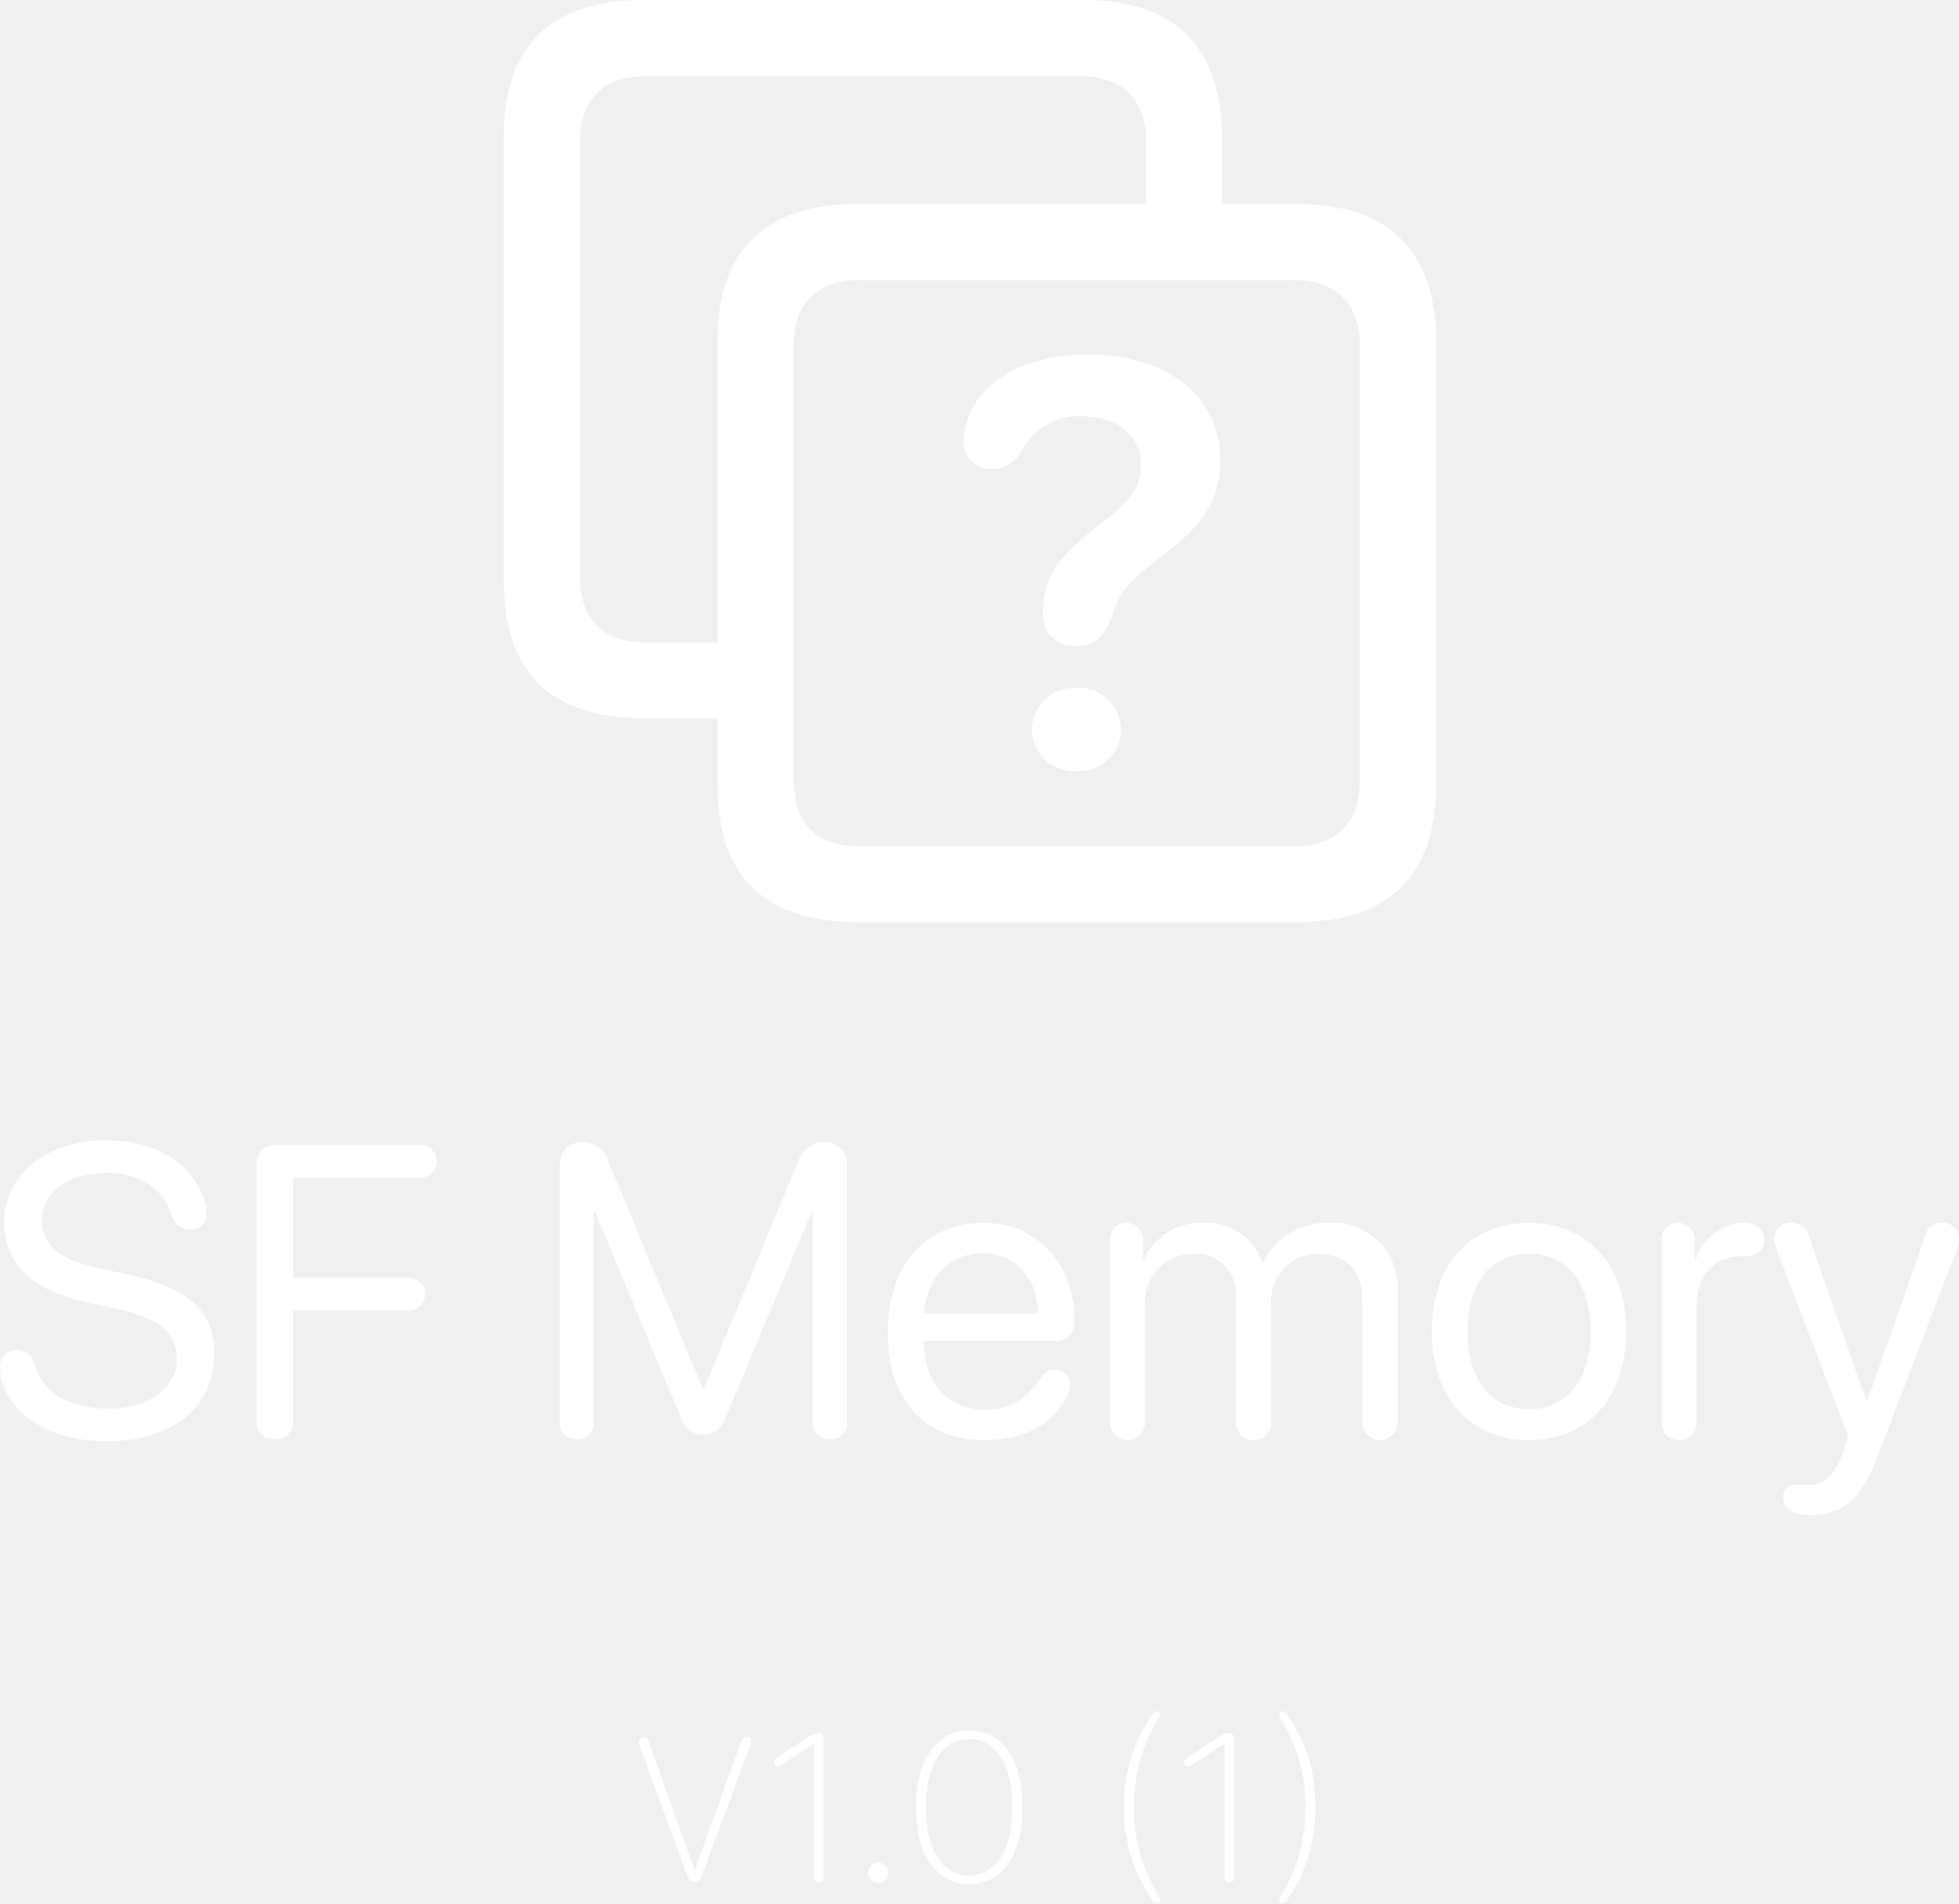
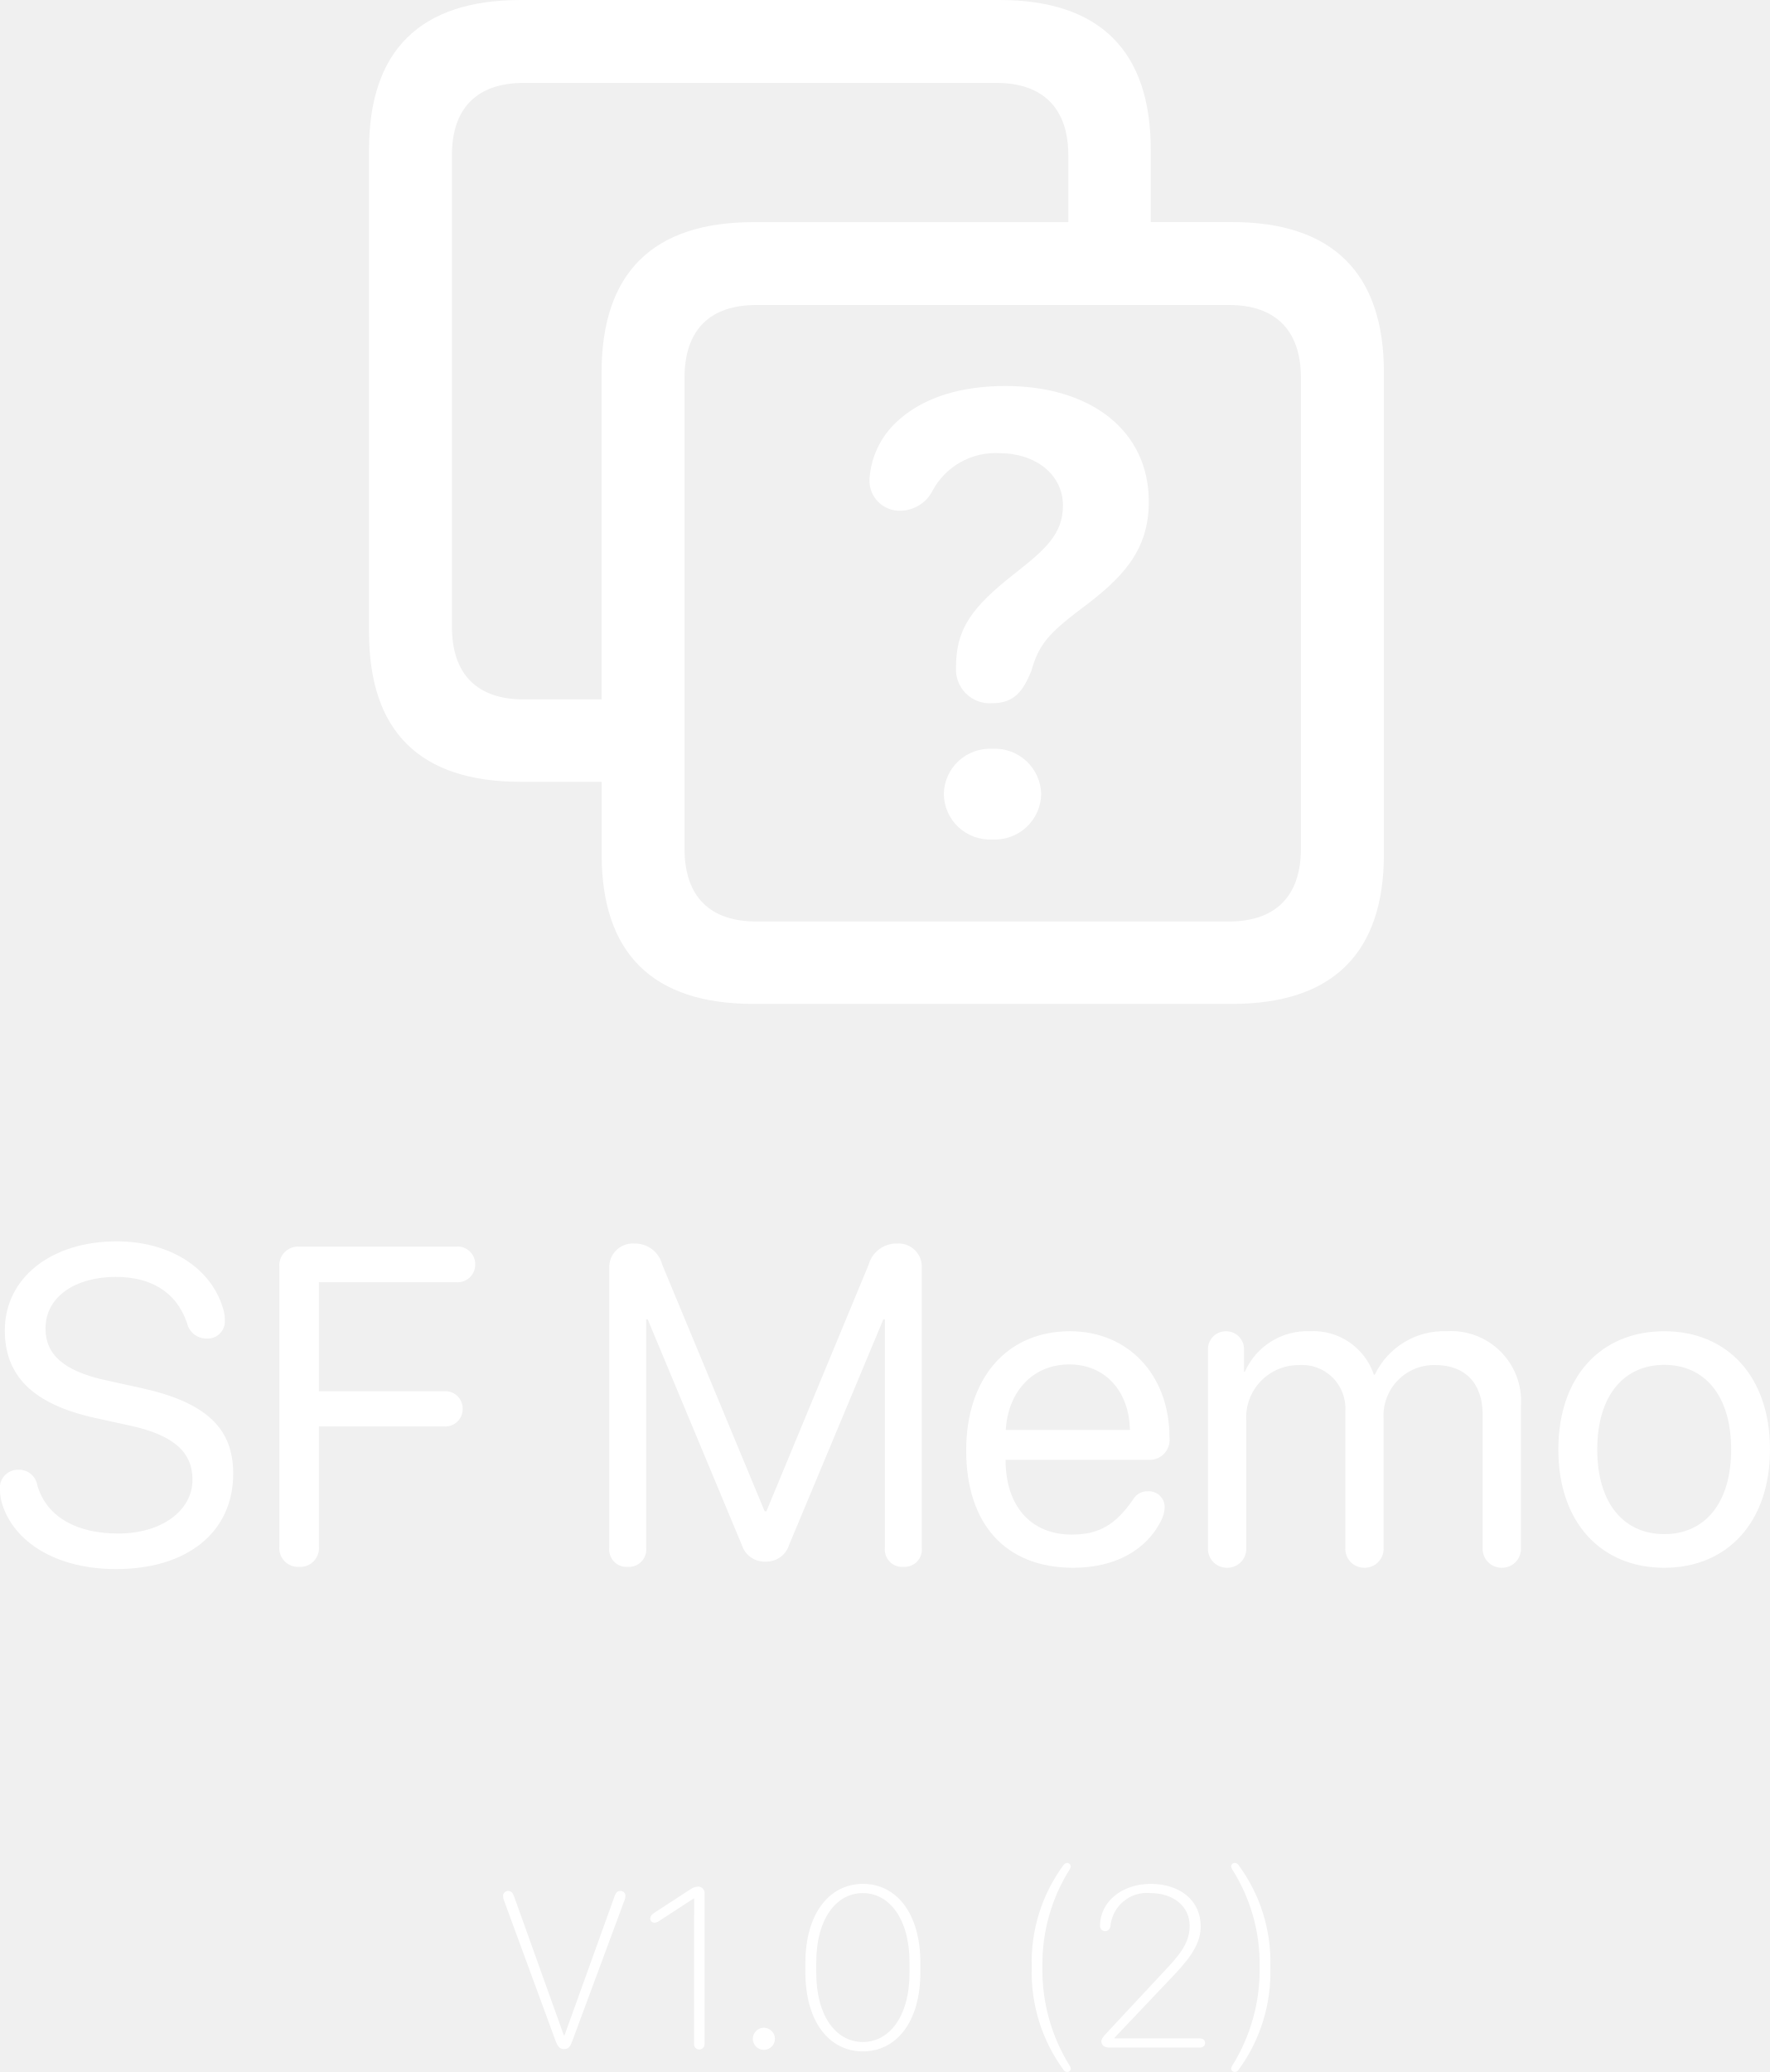
- <svg xmlns="http://www.w3.org/2000/svg" width="165.789" height="161.082" viewBox="0 0 165.789 161.082">
-   <g id="Groupe_11" data-name="Groupe 11" transform="translate(-104.953 -168.426)">
-     <path id="Tracé_11" data-name="Tracé 11" d="M10.476.41c5.52,0,9.109-2.854,9.109-7.417,0-3.486-2.034-5.537-7.178-6.665l-2.734-.6C6.306-15,4.99-16.338,4.99-18.286c0-2.512,2.375-4.016,5.452-4.016,2.666,0,4.7,1.094,5.554,3.589a1.528,1.528,0,0,0,1.538,1.2,1.323,1.323,0,0,0,1.4-1.384,2.986,2.986,0,0,0-.085-.769c-.889-3.333-4.2-5.4-8.323-5.4-5.11,0-8.7,2.854-8.7,6.921,0,3.5,2.136,5.742,7.075,6.819l2.734.6c3.418.752,4.785,2.119,4.785,4.187,0,2.427-2.427,4.187-5.776,4.187-3.11,0-5.537-1.2-6.289-3.743A1.445,1.445,0,0,0,2.871-7.314,1.406,1.406,0,0,0,1.453-5.725a3.83,3.83,0,0,0,.171,1.077C2.546-1.675,5.845.41,10.476.41ZM24.712.239A1.459,1.459,0,0,0,26.25-1.35v-9.331h9.724a1.343,1.343,0,0,0,1.453-1.367,1.343,1.343,0,0,0-1.453-1.367H26.25v-8.477H36.931a1.361,1.361,0,0,0,1.47-1.384,1.361,1.361,0,0,0-1.47-1.384H24.712a1.459,1.459,0,0,0-1.538,1.589V-1.35A1.459,1.459,0,0,0,24.712.239Zm25.549,0A1.352,1.352,0,0,0,51.7-1.248V-19h.12L59.131-1.47a1.852,1.852,0,0,0,1.846,1.3A1.856,1.856,0,0,0,62.822-1.5L70.137-19h.12V-1.248A1.352,1.352,0,0,0,71.692.239a1.352,1.352,0,0,0,1.436-1.487V-22.986A1.808,1.808,0,0,0,71.2-24.9a2.241,2.241,0,0,0-2.2,1.641L61.045-4.084h-.137L52.944-23.259A2.178,2.178,0,0,0,50.791-24.9a1.835,1.835,0,0,0-1.965,1.914V-1.248A1.352,1.352,0,0,0,50.261.239ZM84.9.308c3.247,0,5.742-1.367,6.887-3.777a2.42,2.42,0,0,0,.222-.872A1.233,1.233,0,0,0,90.7-5.64a1.264,1.264,0,0,0-1.111.6C88.2-3.025,86.9-2.273,84.783-2.273c-3.179,0-5.144-2.222-5.144-5.811H90.747A1.551,1.551,0,0,0,92.388-9.81c0-4.871-3.2-8.271-7.742-8.271-4.9,0-8.066,3.657-8.066,9.263C76.58-3.076,79.656.308,84.9.308ZM79.656-10.408c.188-3.059,2.17-5.093,4.939-5.093,2.751,0,4.648,2.017,4.717,5.093ZM96.865.308a1.473,1.473,0,0,0,1.487-1.589v-9.861a4.073,4.073,0,0,1,4.067-4.307,3.374,3.374,0,0,1,3.64,3.538v10.63A1.473,1.473,0,0,0,107.546.308a1.473,1.473,0,0,0,1.487-1.589V-11.3a3.932,3.932,0,0,1,4.016-4.153c2.341,0,3.691,1.436,3.691,3.862V-1.282A1.473,1.473,0,0,0,118.228.308a1.473,1.473,0,0,0,1.487-1.589V-12.271a5.441,5.441,0,0,0-5.793-5.811A5.948,5.948,0,0,0,108.35-14.7h-.068a4.974,4.974,0,0,0-4.99-3.384,5.313,5.313,0,0,0-5.042,3.145h-.068v-1.641a1.393,1.393,0,0,0-1.4-1.5,1.393,1.393,0,0,0-1.4,1.5v15.3A1.473,1.473,0,0,0,96.865.308Zm33.992,0c4.9,0,8.22-3.538,8.22-9.194,0-5.674-3.315-9.194-8.22-9.194-4.922,0-8.237,3.521-8.237,9.194C122.62-3.23,125.935.308,130.857.308Zm0-2.615c-3.145,0-5.212-2.393-5.212-6.58s2.068-6.58,5.212-6.58,5.2,2.393,5.2,6.58S134-2.307,130.857-2.307Zm12.7,2.615a1.474,1.474,0,0,0,1.487-1.589V-11.04c0-2.273,1.145-4.2,3.828-4.2a2.166,2.166,0,0,0,1.418-.376,1.234,1.234,0,0,0,.461-1.042,1.3,1.3,0,0,0-.376-.991,1.989,1.989,0,0,0-1.4-.427,4.388,4.388,0,0,0-4.033,3.213h-.068v-1.709a1.393,1.393,0,0,0-1.4-1.5,1.393,1.393,0,0,0-1.4,1.5v15.3A1.474,1.474,0,0,0,143.555.308Zm11.04,6.34c2.939,0,4.392-1.316,5.93-5.4l6.563-17.175a2.445,2.445,0,0,0,.154-.786,1.352,1.352,0,0,0-1.453-1.367,1.333,1.333,0,0,0-1.4,1.094L159.465-2.974h-.051l-4.9-14.014a1.373,1.373,0,0,0-1.418-1.094,1.371,1.371,0,0,0-1.487,1.367,2.445,2.445,0,0,0,.154.786L157.876.017l-.41,1.248c-.7,2.153-1.777,2.837-2.905,2.837-.461,0-.581-.017-1.008-.017a1.071,1.071,0,0,0-1.2,1.094C152.356,6.118,153.159,6.648,154.595,6.648Z" transform="translate(103.5 290)" fill="#fff" />
+ <svg xmlns="http://www.w3.org/2000/svg" width="137.625" height="161.082" viewBox="0 0 137.625 161.082">
+   <g id="SplashScreenImage" transform="translate(-118.884 -168.426)">
    <g id="Groupe_4" data-name="Groupe 4" transform="translate(424.509 19.297)">
      <g id="Groupe_5" data-name="Groupe 5" transform="translate(-276.93 149.129)">
        <path id="Tracé_4" data-name="Tracé 4" d="M-426.133-668.091h6.289v5.625c0,7.734,3.984,11.64,11.8,11.64h37.226c7.773,0,11.8-3.906,11.8-11.64v-37.46c0-7.734-4.023-11.68-11.8-11.68h-6.328v-5.625c0-7.7-3.984-11.64-11.758-11.64h-37.226c-7.851,0-11.8,3.945-11.8,11.64v37.5C-437.93-672-433.984-668.091-426.133-668.091Zm.234-6.406c-3.594,0-5.586-1.914-5.586-5.664V-716.8c0-3.711,1.992-5.625,5.586-5.625h36.757c3.555,0,5.586,1.914,5.586,5.625v5.2h-24.492c-7.812,0-11.8,3.945-11.8,11.68V-674.5Zm18.086,17.265c-3.594,0-5.586-1.914-5.586-5.664v-36.6c0-3.75,1.992-5.664,5.586-5.664h36.757c3.555,0,5.586,1.914,5.586,5.664v36.6c0,3.75-2.031,5.664-5.586,5.664Z" transform="translate(437.93 728.871)" fill="#fff" />
        <path id="Tracé_5" data-name="Tracé 5" d="M-114.2-363.923a2.629,2.629,0,0,0,2.823,2.8c1.749,0,2.4-1,3.023-2.474.575-2.1,1.4-2.973,3.823-4.822,3.2-2.374,5.322-4.5,5.322-8.37,0-5.572-4.572-8.995-11.144-8.995-3.548,0-6.271.924-8.1,2.474a6.664,6.664,0,0,0-2.474,4.722,2.346,2.346,0,0,0,2.449,2.5,2.841,2.841,0,0,0,2.424-1.5,5.552,5.552,0,0,1,5.247-2.973c2.748,0,4.922,1.624,4.922,4.073,0,2.2-1.349,3.4-3.773,5.3C-113.026-368.545-114.2-366.871-114.2-363.923Zm-.949,9.869a3.579,3.579,0,0,0,3.773,3.523,3.6,3.6,0,0,0,3.8-3.523,3.6,3.6,0,0,0-3.8-3.523A3.579,3.579,0,0,0-115.15-354.054Z" transform="translate(159.841 415.792)" fill="#fff" />
      </g>
    </g>
-     <path id="Tracé_12" data-name="Tracé 12" d="M0,0C.164.434.328.621.656.621,1.02.621,1.148.4,1.3-.023L5.355-10.957a.819.819,0,0,0,.071-.328.375.375,0,0,0-.41-.387c-.188,0-.317.106-.422.375L.691-.457H.633L-3.246-11.285c-.106-.27-.234-.387-.422-.387a.391.391,0,0,0-.422.387.845.845,0,0,0,.07.34ZM10.758.2a.412.412,0,1,0,.82,0v-11.66a.493.493,0,0,0-.5-.551,1.236,1.236,0,0,0-.656.246l-2.766,1.8c-.246.164-.3.316-.3.445a.311.311,0,0,0,.328.317.616.616,0,0,0,.351-.129l2.684-1.746h.047Zm4.57-.375a.861.861,0,0,0,.856.856.863.863,0,0,0,.867-.856.873.873,0,0,0-.867-.867.87.87,0,0,0-.856.867m4.09-5.179C19.418-1.488,21.293.8,23.883.8c2.613,0,4.476-2.285,4.476-6.152V-6.07c0-3.879-1.875-6.153-4.464-6.153S19.418-9.949,19.418-6.07Zm.844-.739c0-3.445,1.582-5.414,3.621-5.414s3.633,1.969,3.633,5.414v.762c0,3.434-1.582,5.4-3.633,5.4s-3.621-1.968-3.621-5.4ZM39.5,2.25a.327.327,0,0,0,.269.152.273.273,0,0,0,.282-.257.376.376,0,0,0-.071-.211,14.068,14.068,0,0,1-2.132-7.688,13.843,13.843,0,0,1,2.132-7.617.41.41,0,0,0,.071-.211.284.284,0,0,0-.282-.27.36.36,0,0,0-.269.153A12.656,12.656,0,0,0,37.02-5.766,12.81,12.81,0,0,0,39.5,2.25M45.5.2a.412.412,0,1,0,.82,0v-11.66a.493.493,0,0,0-.5-.551,1.236,1.236,0,0,0-.656.246L42.4-9.961c-.246.164-.3.316-.3.445a.311.311,0,0,0,.328.317.616.616,0,0,0,.351-.129l2.684-1.746H45.5ZM50.672,2.25a12.81,12.81,0,0,0,2.484-8.016A12.656,12.656,0,0,0,50.672-13.7a.36.36,0,0,0-.27-.153.287.287,0,0,0-.293.27.565.565,0,0,0,.071.211,13.725,13.725,0,0,1,2.144,7.617A14.051,14.051,0,0,1,50.18,1.934a.5.5,0,0,0-.071.211A.277.277,0,0,0,50.4,2.4a.328.328,0,0,0,.27-.152" transform="translate(163.09 327.106)" fill="#fff" />
+     <path id="Tracé_9" data-name="Tracé 9" d="M0,0C.164.434.328.621.656.621,1.02.621,1.148.4,1.3-.023L5.355-10.957a.819.819,0,0,0,.071-.328.375.375,0,0,0-.41-.387c-.188,0-.317.106-.422.375L.691-.457H.633L-3.246-11.285c-.106-.27-.234-.387-.422-.387a.391.391,0,0,0-.422.387.845.845,0,0,0,.07.34ZM10.758.2a.412.412,0,1,0,.82,0v-11.66a.493.493,0,0,0-.5-.551,1.236,1.236,0,0,0-.656.246l-2.766,1.8c-.246.164-.3.316-.3.445a.311.311,0,0,0,.328.317.616.616,0,0,0,.351-.129l2.684-1.746h.047Zm4.57-.375a.861.861,0,0,0,.856.856.863.863,0,0,0,.867-.856.873.873,0,0,0-.867-.867.87.87,0,0,0-.856.867m4.09-5.179C19.418-1.488,21.293.8,23.883.8c2.613,0,4.476-2.285,4.476-6.152V-6.07c0-3.879-1.875-6.153-4.464-6.153S19.418-9.949,19.418-6.07Zm.844-.739c0-3.445,1.582-5.414,3.621-5.414s3.633,1.969,3.633,5.414v.762c0,3.434-1.582,5.4-3.633,5.4s-3.621-1.968-3.621-5.4ZM39.5,2.25a.327.327,0,0,0,.269.152.273.273,0,0,0,.282-.257.376.376,0,0,0-.071-.211,14.068,14.068,0,0,1-2.132-7.688,13.843,13.843,0,0,1,2.132-7.617.41.41,0,0,0,.071-.211.284.284,0,0,0-.282-.27.36.36,0,0,0-.269.153A12.656,12.656,0,0,0,37.02-5.766,12.81,12.81,0,0,0,39.5,2.25M42.434.035c0,.293.246.469.632.469h6.973c.293,0,.457-.129.457-.363s-.164-.352-.457-.352H43.453V-.258l4.723-4.98c1.418-1.5,1.98-2.543,1.98-3.692,0-1.968-1.57-3.293-3.89-3.293-2.25,0-3.938,1.395-3.938,3.27a.4.4,0,0,0,.4.41.426.426,0,0,0,.41-.387,2.841,2.841,0,0,1,3.1-2.578c1.805,0,3.059,1.043,3.059,2.543,0,1.043-.457,1.922-1.7,3.235L42.9-.691c-.375.4-.468.527-.468.726M53.086,2.25A12.81,12.81,0,0,0,55.57-5.766,12.656,12.656,0,0,0,53.086-13.7a.36.36,0,0,0-.27-.153.287.287,0,0,0-.293.27.565.565,0,0,0,.071.211,13.725,13.725,0,0,1,2.144,7.617,14.051,14.051,0,0,1-2.144,7.688.5.5,0,0,0-.071.211.277.277,0,0,0,.293.257.328.328,0,0,0,.27-.152" transform="translate(162.09 327.106)" fill="#fff" />
+     <path id="Tracé_10" data-name="Tracé 10" d="M-59.592.41c5.52,0,9.109-2.854,9.109-7.417,0-3.486-2.034-5.537-7.178-6.665l-2.734-.6c-3.367-.735-4.683-2.068-4.683-4.016,0-2.512,2.375-4.016,5.452-4.016,2.666,0,4.7,1.094,5.554,3.589a1.528,1.528,0,0,0,1.538,1.2,1.323,1.323,0,0,0,1.4-1.384,2.986,2.986,0,0,0-.085-.769c-.889-3.333-4.2-5.4-8.323-5.4-5.11,0-8.7,2.854-8.7,6.921,0,3.5,2.136,5.742,7.075,6.819l2.734.6c3.418.752,4.785,2.119,4.785,4.187,0,2.427-2.427,4.187-5.776,4.187-3.11,0-5.537-1.2-6.289-3.743A1.445,1.445,0,0,0-67.2-7.314a1.406,1.406,0,0,0-1.418,1.589,3.83,3.83,0,0,0,.171,1.077C-67.522-1.675-64.224.41-59.592.41ZM-45.356.239A1.459,1.459,0,0,0-43.818-1.35v-9.331h9.724a1.343,1.343,0,0,0,1.453-1.367,1.343,1.343,0,0,0-1.453-1.367h-9.724v-8.477h10.681a1.361,1.361,0,0,0,1.47-1.384,1.361,1.361,0,0,0-1.47-1.384H-45.356a1.459,1.459,0,0,0-1.538,1.589V-1.35A1.459,1.459,0,0,0-45.356.239Zm25.549,0a1.352,1.352,0,0,0,1.436-1.487V-19h.12L-10.937-1.47a1.852,1.852,0,0,0,1.846,1.3A1.856,1.856,0,0,0-7.246-1.5L.068-19h.12V-1.248A1.352,1.352,0,0,0,1.624.239,1.352,1.352,0,0,0,3.059-1.248V-22.986A1.808,1.808,0,0,0,1.128-24.9a2.241,2.241,0,0,0-2.2,1.641L-9.023-4.084H-9.16l-7.964-19.175A2.178,2.178,0,0,0-19.277-24.9a1.835,1.835,0,0,0-1.965,1.914V-1.248A1.352,1.352,0,0,0-19.807.239ZM14.834.308c3.247,0,5.742-1.367,6.887-3.777a2.42,2.42,0,0,0,.222-.872,1.233,1.233,0,0,0-1.316-1.3,1.264,1.264,0,0,0-1.111.6c-1.384,2.017-2.683,2.769-4.8,2.769-3.179,0-5.144-2.222-5.144-5.811H20.679A1.551,1.551,0,0,0,22.319-9.81c0-4.871-3.2-8.271-7.742-8.271-4.9,0-8.066,3.657-8.066,9.263C6.511-3.076,9.587.308,14.834.308ZM9.587-10.408c.188-3.059,2.17-5.093,4.939-5.093,2.751,0,4.648,2.017,4.717,5.093ZM26.8.308a1.473,1.473,0,0,0,1.487-1.589v-9.861a4.073,4.073,0,0,1,4.067-4.307,3.374,3.374,0,0,1,3.64,3.538v10.63A1.473,1.473,0,0,0,37.478.308a1.473,1.473,0,0,0,1.487-1.589V-11.3a3.932,3.932,0,0,1,4.016-4.153c2.341,0,3.691,1.436,3.691,3.862V-1.282A1.473,1.473,0,0,0,48.159.308a1.473,1.473,0,0,0,1.487-1.589V-12.271a5.441,5.441,0,0,0-5.793-5.811A5.948,5.948,0,0,0,38.281-14.7h-.068a4.974,4.974,0,0,0-4.99-3.384,5.313,5.313,0,0,0-5.042,3.145h-.068v-1.641a1.393,1.393,0,0,0-1.4-1.5,1.393,1.393,0,0,0-1.4,1.5v15.3A1.473,1.473,0,0,0,26.8.308Zm33.992,0c4.9,0,8.22-3.538,8.22-9.194,0-5.674-3.315-9.194-8.22-9.194-4.922,0-8.237,3.521-8.237,9.194C52.551-3.23,55.867.308,60.789.308Zm0-2.615c-3.145,0-5.212-2.393-5.212-6.58s2.068-6.58,5.212-6.58,5.2,2.393,5.2,6.58S63.933-2.307,60.789-2.307Z" transform="translate(187.5 290)" fill="#fff" />
  </g>
</svg>
